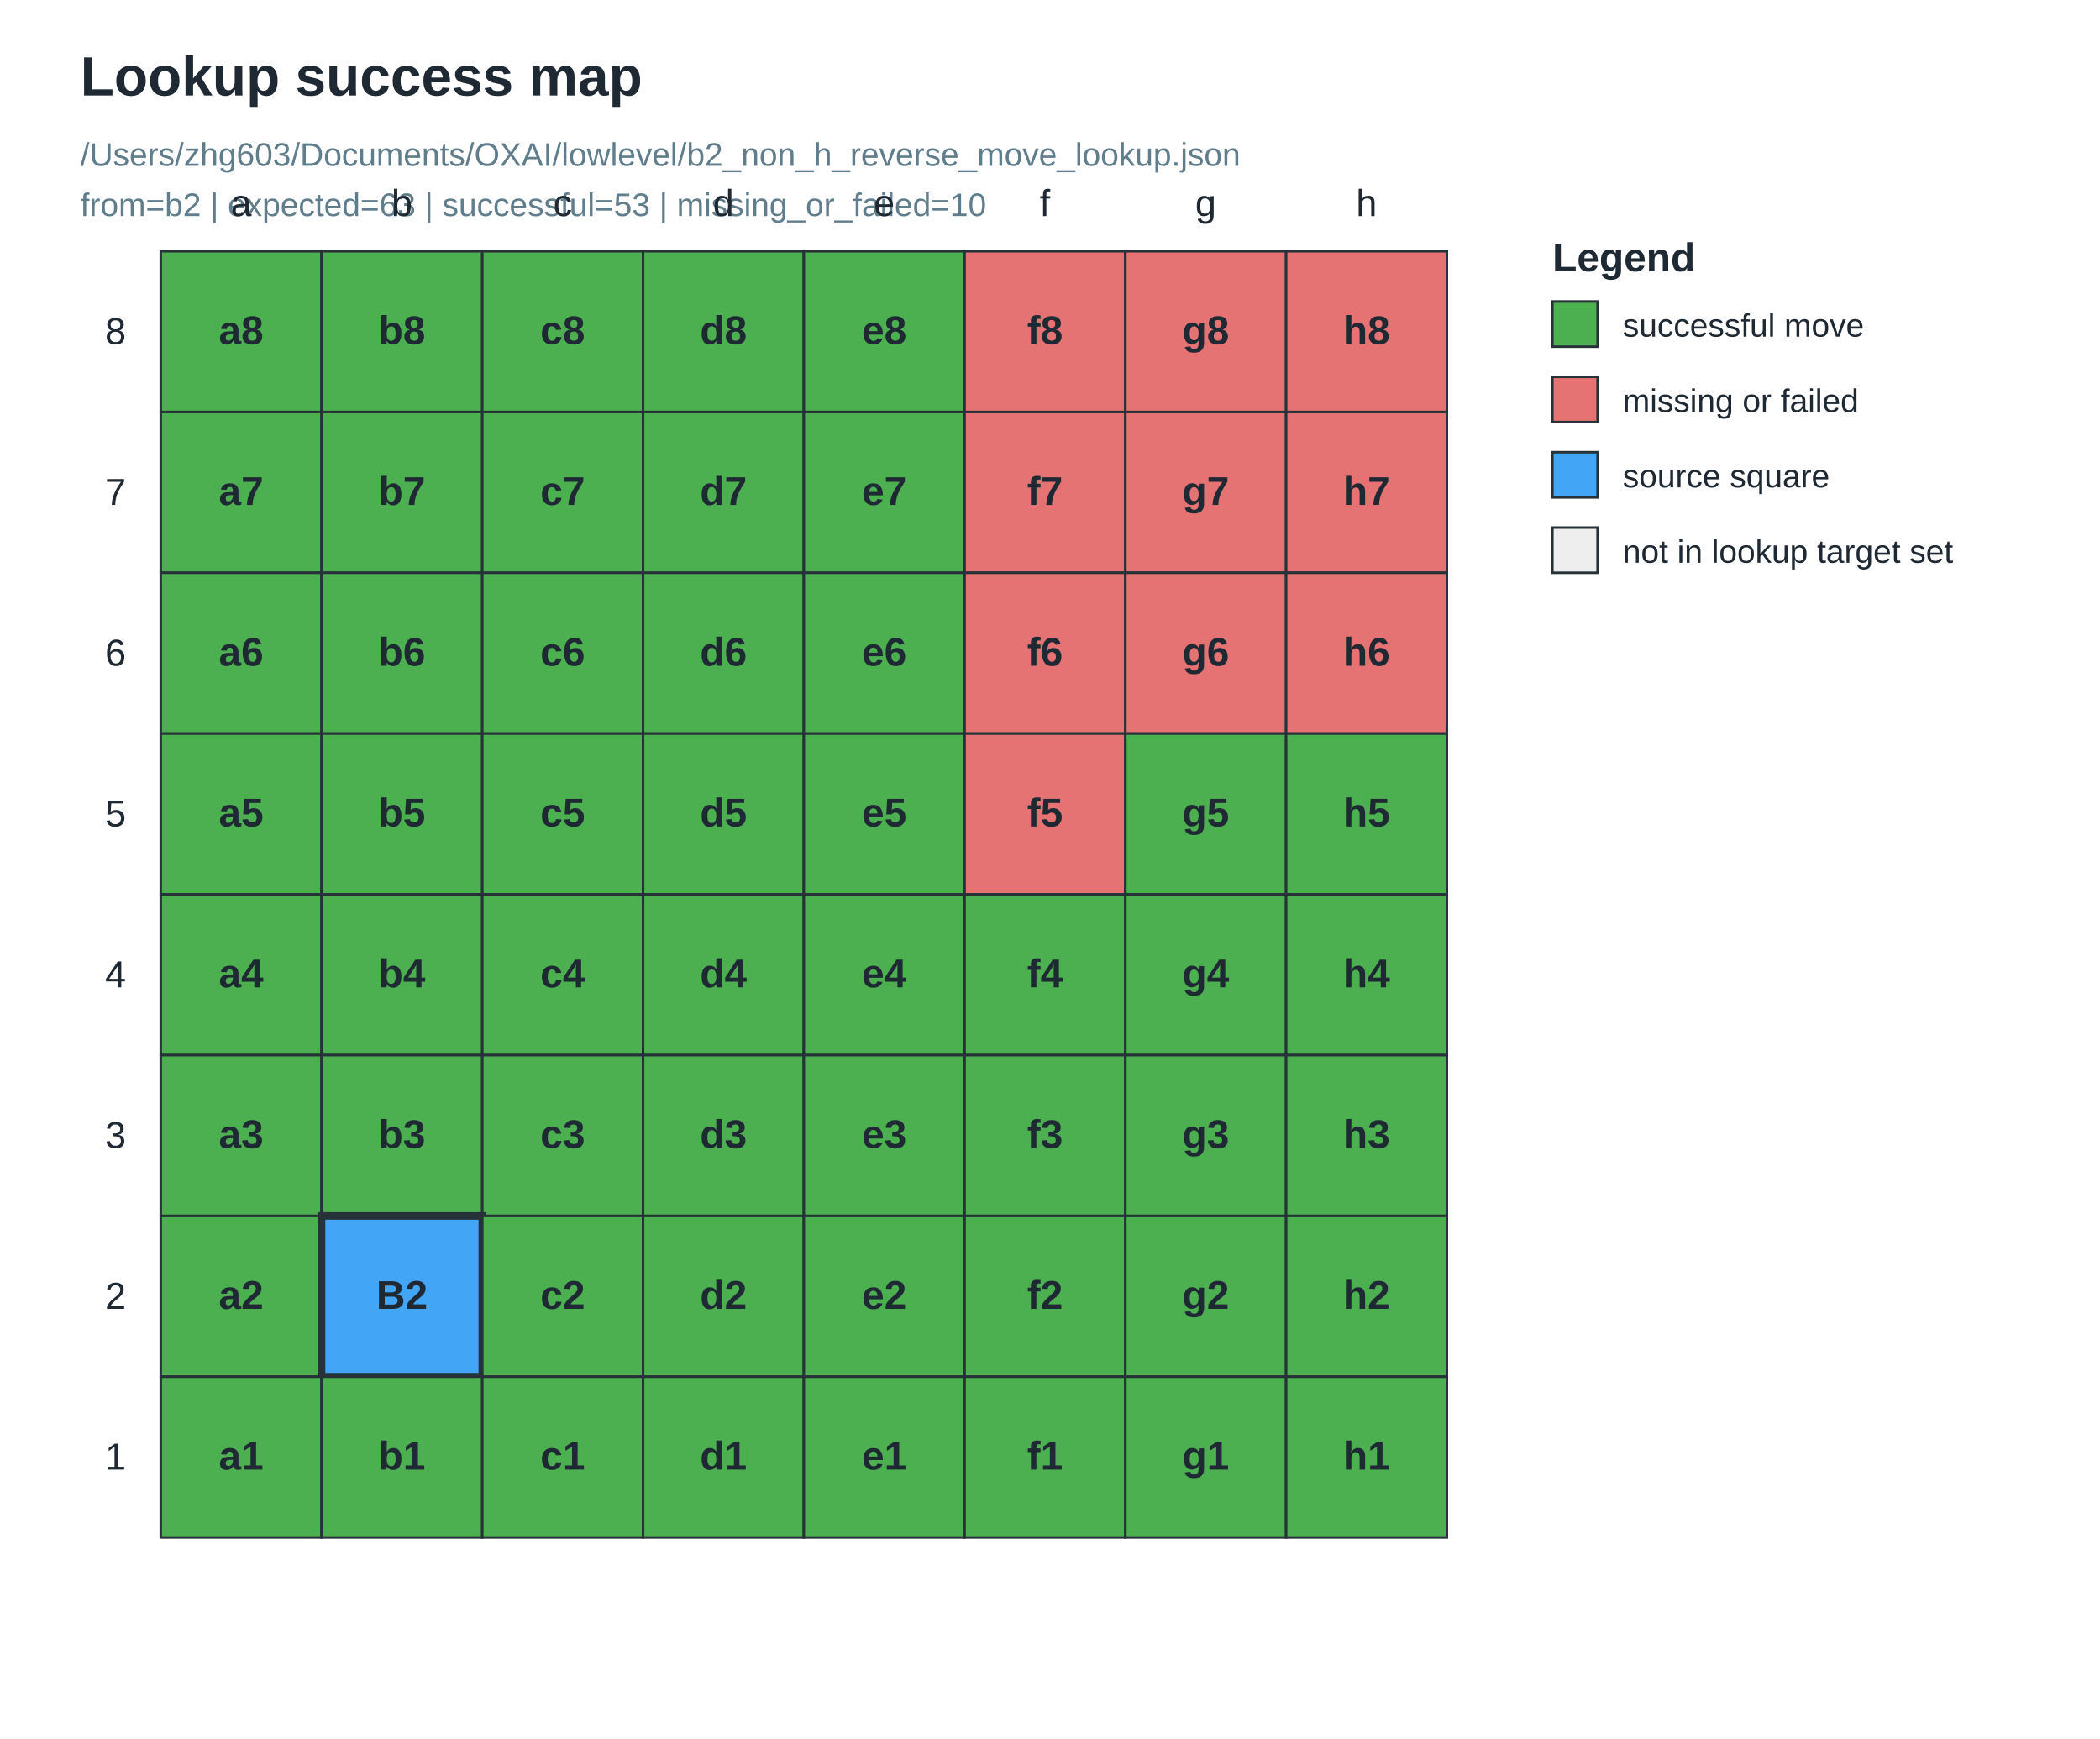
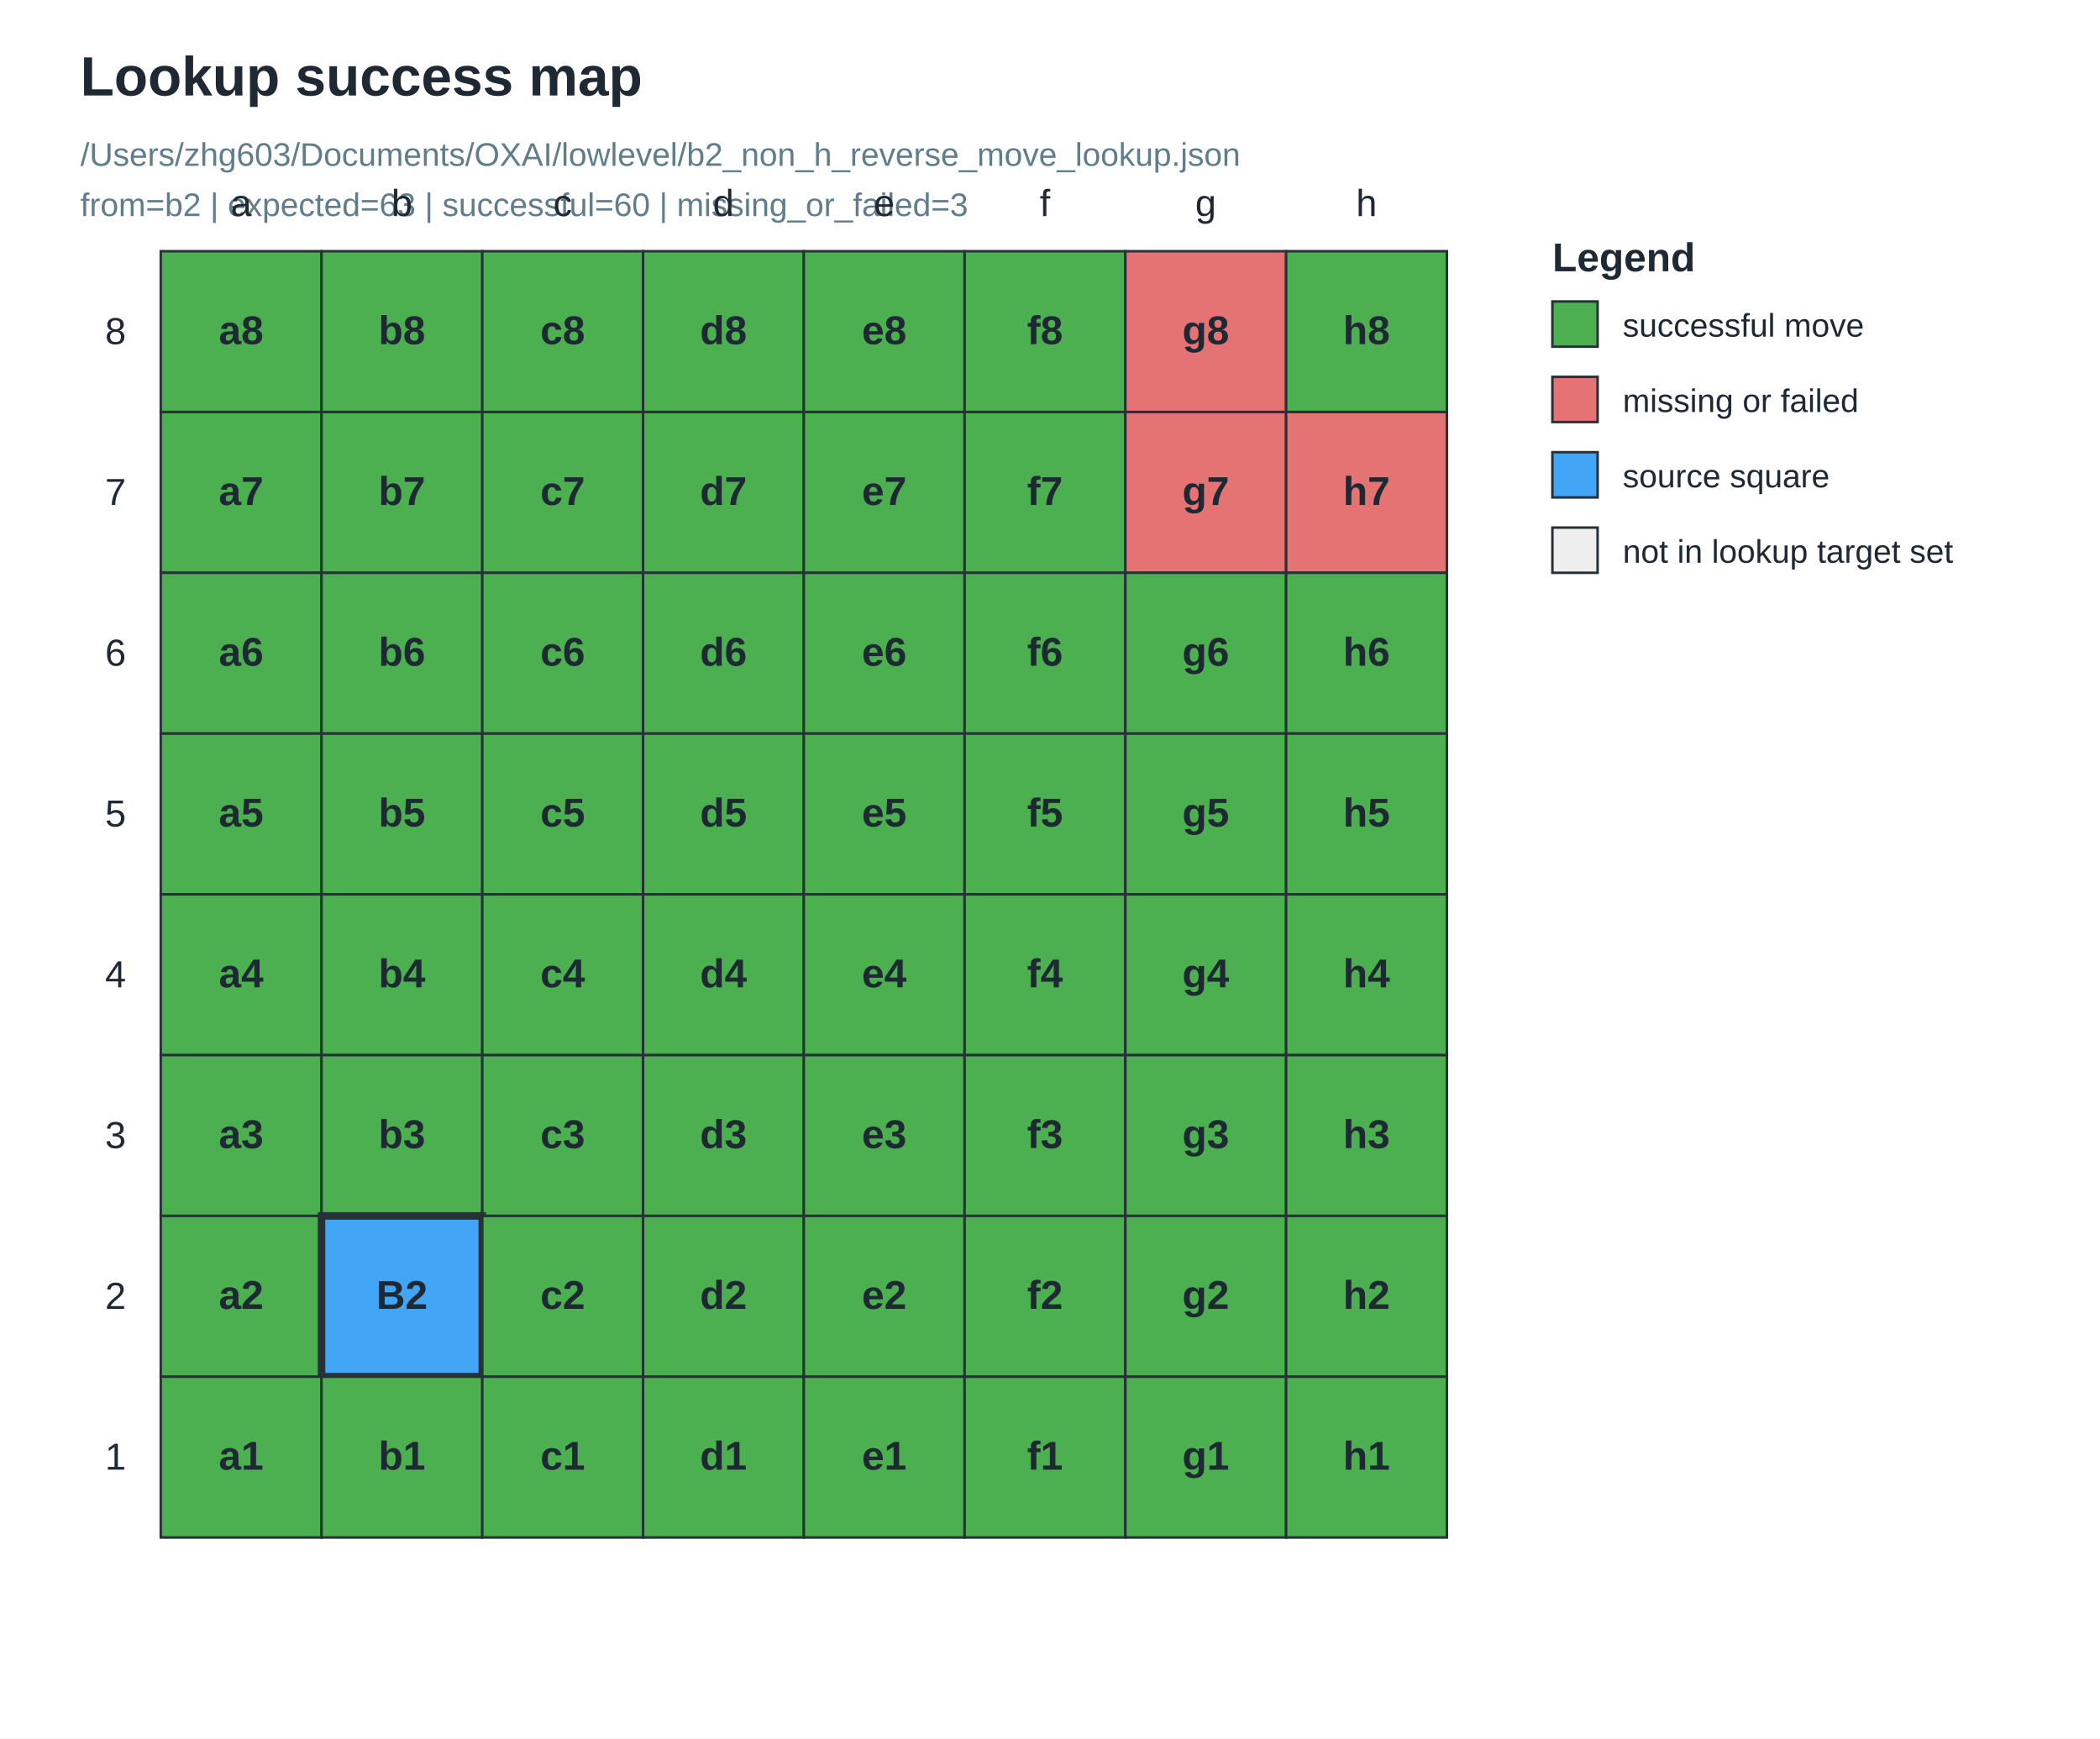
<svg xmlns="http://www.w3.org/2000/svg" width="836" height="692" viewBox="0 0 836 692">
  <rect width="100%" height="100%" fill="white" />
  <text x="32" y="38" font-family="Arial, sans-serif" font-size="22" font-weight="700" fill="#1f2933">Lookup success map</text>
  <text x="32" y="66" font-family="Arial, sans-serif" font-size="13" fill="#607d8b">/Users/zhg603/Documents/OXAI/lowlevel/b2_non_h_reverse_move_lookup.json</text>
-   <text x="32" y="86" font-family="Arial, sans-serif" font-size="13" fill="#607d8b">from=b2 | expected=63 | successful=53 | missing_or_failed=10</text>
+   <text x="32" y="86" font-family="Arial, sans-serif" font-size="13" fill="#607d8b">from=b2 | expected=63 | successful=60 | missing_or_failed=3</text>
  <text x="96.0" y="86" text-anchor="middle" font-family="Arial, sans-serif" font-size="15" fill="#1f2933">a</text>
  <text x="160.0" y="86" text-anchor="middle" font-family="Arial, sans-serif" font-size="15" fill="#1f2933">b</text>
  <text x="224.0" y="86" text-anchor="middle" font-family="Arial, sans-serif" font-size="15" fill="#1f2933">c</text>
  <text x="288.0" y="86" text-anchor="middle" font-family="Arial, sans-serif" font-size="15" fill="#1f2933">d</text>
  <text x="352.0" y="86" text-anchor="middle" font-family="Arial, sans-serif" font-size="15" fill="#1f2933">e</text>
  <text x="416.0" y="86" text-anchor="middle" font-family="Arial, sans-serif" font-size="15" fill="#1f2933">f</text>
  <text x="480.0" y="86" text-anchor="middle" font-family="Arial, sans-serif" font-size="15" fill="#1f2933">g</text>
  <text x="544.0" y="86" text-anchor="middle" font-family="Arial, sans-serif" font-size="15" fill="#1f2933">h</text>
  <text x="46" y="137.0" text-anchor="middle" font-family="Arial, sans-serif" font-size="15" fill="#1f2933">8</text>
  <text x="46" y="201.0" text-anchor="middle" font-family="Arial, sans-serif" font-size="15" fill="#1f2933">7</text>
  <text x="46" y="265.0" text-anchor="middle" font-family="Arial, sans-serif" font-size="15" fill="#1f2933">6</text>
  <text x="46" y="329.0" text-anchor="middle" font-family="Arial, sans-serif" font-size="15" fill="#1f2933">5</text>
  <text x="46" y="393.0" text-anchor="middle" font-family="Arial, sans-serif" font-size="15" fill="#1f2933">4</text>
  <text x="46" y="457.0" text-anchor="middle" font-family="Arial, sans-serif" font-size="15" fill="#1f2933">3</text>
  <text x="46" y="521.0" text-anchor="middle" font-family="Arial, sans-serif" font-size="15" fill="#1f2933">2</text>
  <text x="46" y="585.0" text-anchor="middle" font-family="Arial, sans-serif" font-size="15" fill="#1f2933">1</text>
  <rect x="64" y="100" width="64" height="64" fill="#4caf50" stroke="#263238" stroke-width="1">
</rect>
  <text x="96.0" y="137.0" text-anchor="middle" font-family="Arial, sans-serif" font-size="16" font-weight="700" fill="#1f2933">a8</text>
  <rect x="128" y="100" width="64" height="64" fill="#4caf50" stroke="#263238" stroke-width="1">
</rect>
  <text x="160.0" y="137.0" text-anchor="middle" font-family="Arial, sans-serif" font-size="16" font-weight="700" fill="#1f2933">b8</text>
  <rect x="192" y="100" width="64" height="64" fill="#4caf50" stroke="#263238" stroke-width="1">
</rect>
  <text x="224.0" y="137.0" text-anchor="middle" font-family="Arial, sans-serif" font-size="16" font-weight="700" fill="#1f2933">c8</text>
  <rect x="256" y="100" width="64" height="64" fill="#4caf50" stroke="#263238" stroke-width="1">
</rect>
  <text x="288.0" y="137.0" text-anchor="middle" font-family="Arial, sans-serif" font-size="16" font-weight="700" fill="#1f2933">d8</text>
  <rect x="320" y="100" width="64" height="64" fill="#4caf50" stroke="#263238" stroke-width="1">
</rect>
  <text x="352.0" y="137.0" text-anchor="middle" font-family="Arial, sans-serif" font-size="16" font-weight="700" fill="#1f2933">e8</text>
-   <rect x="384" y="100" width="64" height="64" fill="#e57373" stroke="#263238" stroke-width="1">
+   <rect x="384" y="100" width="64" height="64" fill="#4caf50" stroke="#263238" stroke-width="1">
</rect>
  <text x="416.0" y="137.0" text-anchor="middle" font-family="Arial, sans-serif" font-size="16" font-weight="700" fill="#1f2933">f8</text>
  <rect x="448" y="100" width="64" height="64" fill="#e57373" stroke="#263238" stroke-width="1">
</rect>
  <text x="480.0" y="137.0" text-anchor="middle" font-family="Arial, sans-serif" font-size="16" font-weight="700" fill="#1f2933">g8</text>
-   <rect x="512" y="100" width="64" height="64" fill="#e57373" stroke="#263238" stroke-width="1">
+   <rect x="512" y="100" width="64" height="64" fill="#4caf50" stroke="#263238" stroke-width="1">
</rect>
  <text x="544.0" y="137.0" text-anchor="middle" font-family="Arial, sans-serif" font-size="16" font-weight="700" fill="#1f2933">h8</text>
  <rect x="64" y="164" width="64" height="64" fill="#4caf50" stroke="#263238" stroke-width="1">
</rect>
  <text x="96.0" y="201.0" text-anchor="middle" font-family="Arial, sans-serif" font-size="16" font-weight="700" fill="#1f2933">a7</text>
  <rect x="128" y="164" width="64" height="64" fill="#4caf50" stroke="#263238" stroke-width="1">
</rect>
  <text x="160.0" y="201.0" text-anchor="middle" font-family="Arial, sans-serif" font-size="16" font-weight="700" fill="#1f2933">b7</text>
  <rect x="192" y="164" width="64" height="64" fill="#4caf50" stroke="#263238" stroke-width="1">
</rect>
  <text x="224.0" y="201.0" text-anchor="middle" font-family="Arial, sans-serif" font-size="16" font-weight="700" fill="#1f2933">c7</text>
  <rect x="256" y="164" width="64" height="64" fill="#4caf50" stroke="#263238" stroke-width="1">
</rect>
  <text x="288.0" y="201.0" text-anchor="middle" font-family="Arial, sans-serif" font-size="16" font-weight="700" fill="#1f2933">d7</text>
  <rect x="320" y="164" width="64" height="64" fill="#4caf50" stroke="#263238" stroke-width="1">
</rect>
  <text x="352.0" y="201.0" text-anchor="middle" font-family="Arial, sans-serif" font-size="16" font-weight="700" fill="#1f2933">e7</text>
-   <rect x="384" y="164" width="64" height="64" fill="#e57373" stroke="#263238" stroke-width="1">
+   <rect x="384" y="164" width="64" height="64" fill="#4caf50" stroke="#263238" stroke-width="1">
</rect>
  <text x="416.0" y="201.0" text-anchor="middle" font-family="Arial, sans-serif" font-size="16" font-weight="700" fill="#1f2933">f7</text>
  <rect x="448" y="164" width="64" height="64" fill="#e57373" stroke="#263238" stroke-width="1">
</rect>
  <text x="480.0" y="201.0" text-anchor="middle" font-family="Arial, sans-serif" font-size="16" font-weight="700" fill="#1f2933">g7</text>
  <rect x="512" y="164" width="64" height="64" fill="#e57373" stroke="#263238" stroke-width="1">
</rect>
  <text x="544.0" y="201.0" text-anchor="middle" font-family="Arial, sans-serif" font-size="16" font-weight="700" fill="#1f2933">h7</text>
  <rect x="64" y="228" width="64" height="64" fill="#4caf50" stroke="#263238" stroke-width="1">
</rect>
  <text x="96.0" y="265.0" text-anchor="middle" font-family="Arial, sans-serif" font-size="16" font-weight="700" fill="#1f2933">a6</text>
  <rect x="128" y="228" width="64" height="64" fill="#4caf50" stroke="#263238" stroke-width="1">
</rect>
  <text x="160.0" y="265.0" text-anchor="middle" font-family="Arial, sans-serif" font-size="16" font-weight="700" fill="#1f2933">b6</text>
  <rect x="192" y="228" width="64" height="64" fill="#4caf50" stroke="#263238" stroke-width="1">
</rect>
  <text x="224.0" y="265.0" text-anchor="middle" font-family="Arial, sans-serif" font-size="16" font-weight="700" fill="#1f2933">c6</text>
  <rect x="256" y="228" width="64" height="64" fill="#4caf50" stroke="#263238" stroke-width="1">
</rect>
  <text x="288.0" y="265.0" text-anchor="middle" font-family="Arial, sans-serif" font-size="16" font-weight="700" fill="#1f2933">d6</text>
  <rect x="320" y="228" width="64" height="64" fill="#4caf50" stroke="#263238" stroke-width="1">
</rect>
  <text x="352.0" y="265.0" text-anchor="middle" font-family="Arial, sans-serif" font-size="16" font-weight="700" fill="#1f2933">e6</text>
-   <rect x="384" y="228" width="64" height="64" fill="#e57373" stroke="#263238" stroke-width="1">
+   <rect x="384" y="228" width="64" height="64" fill="#4caf50" stroke="#263238" stroke-width="1">
</rect>
  <text x="416.0" y="265.0" text-anchor="middle" font-family="Arial, sans-serif" font-size="16" font-weight="700" fill="#1f2933">f6</text>
-   <rect x="448" y="228" width="64" height="64" fill="#e57373" stroke="#263238" stroke-width="1">
+   <rect x="448" y="228" width="64" height="64" fill="#4caf50" stroke="#263238" stroke-width="1">
</rect>
  <text x="480.0" y="265.0" text-anchor="middle" font-family="Arial, sans-serif" font-size="16" font-weight="700" fill="#1f2933">g6</text>
-   <rect x="512" y="228" width="64" height="64" fill="#e57373" stroke="#263238" stroke-width="1">
+   <rect x="512" y="228" width="64" height="64" fill="#4caf50" stroke="#263238" stroke-width="1">
</rect>
  <text x="544.0" y="265.0" text-anchor="middle" font-family="Arial, sans-serif" font-size="16" font-weight="700" fill="#1f2933">h6</text>
  <rect x="64" y="292" width="64" height="64" fill="#4caf50" stroke="#263238" stroke-width="1">
</rect>
  <text x="96.0" y="329.0" text-anchor="middle" font-family="Arial, sans-serif" font-size="16" font-weight="700" fill="#1f2933">a5</text>
  <rect x="128" y="292" width="64" height="64" fill="#4caf50" stroke="#263238" stroke-width="1">
</rect>
  <text x="160.0" y="329.0" text-anchor="middle" font-family="Arial, sans-serif" font-size="16" font-weight="700" fill="#1f2933">b5</text>
  <rect x="192" y="292" width="64" height="64" fill="#4caf50" stroke="#263238" stroke-width="1">
</rect>
  <text x="224.0" y="329.0" text-anchor="middle" font-family="Arial, sans-serif" font-size="16" font-weight="700" fill="#1f2933">c5</text>
  <rect x="256" y="292" width="64" height="64" fill="#4caf50" stroke="#263238" stroke-width="1">
</rect>
  <text x="288.0" y="329.0" text-anchor="middle" font-family="Arial, sans-serif" font-size="16" font-weight="700" fill="#1f2933">d5</text>
  <rect x="320" y="292" width="64" height="64" fill="#4caf50" stroke="#263238" stroke-width="1">
</rect>
  <text x="352.0" y="329.0" text-anchor="middle" font-family="Arial, sans-serif" font-size="16" font-weight="700" fill="#1f2933">e5</text>
-   <rect x="384" y="292" width="64" height="64" fill="#e57373" stroke="#263238" stroke-width="1">
+   <rect x="384" y="292" width="64" height="64" fill="#4caf50" stroke="#263238" stroke-width="1">
</rect>
  <text x="416.0" y="329.0" text-anchor="middle" font-family="Arial, sans-serif" font-size="16" font-weight="700" fill="#1f2933">f5</text>
  <rect x="448" y="292" width="64" height="64" fill="#4caf50" stroke="#263238" stroke-width="1">
</rect>
  <text x="480.0" y="329.0" text-anchor="middle" font-family="Arial, sans-serif" font-size="16" font-weight="700" fill="#1f2933">g5</text>
  <rect x="512" y="292" width="64" height="64" fill="#4caf50" stroke="#263238" stroke-width="1">
</rect>
  <text x="544.0" y="329.0" text-anchor="middle" font-family="Arial, sans-serif" font-size="16" font-weight="700" fill="#1f2933">h5</text>
  <rect x="64" y="356" width="64" height="64" fill="#4caf50" stroke="#263238" stroke-width="1">
</rect>
  <text x="96.0" y="393.0" text-anchor="middle" font-family="Arial, sans-serif" font-size="16" font-weight="700" fill="#1f2933">a4</text>
  <rect x="128" y="356" width="64" height="64" fill="#4caf50" stroke="#263238" stroke-width="1">
</rect>
  <text x="160.0" y="393.0" text-anchor="middle" font-family="Arial, sans-serif" font-size="16" font-weight="700" fill="#1f2933">b4</text>
  <rect x="192" y="356" width="64" height="64" fill="#4caf50" stroke="#263238" stroke-width="1">
</rect>
  <text x="224.0" y="393.0" text-anchor="middle" font-family="Arial, sans-serif" font-size="16" font-weight="700" fill="#1f2933">c4</text>
  <rect x="256" y="356" width="64" height="64" fill="#4caf50" stroke="#263238" stroke-width="1">
</rect>
  <text x="288.0" y="393.0" text-anchor="middle" font-family="Arial, sans-serif" font-size="16" font-weight="700" fill="#1f2933">d4</text>
  <rect x="320" y="356" width="64" height="64" fill="#4caf50" stroke="#263238" stroke-width="1">
</rect>
  <text x="352.0" y="393.0" text-anchor="middle" font-family="Arial, sans-serif" font-size="16" font-weight="700" fill="#1f2933">e4</text>
  <rect x="384" y="356" width="64" height="64" fill="#4caf50" stroke="#263238" stroke-width="1">
</rect>
  <text x="416.0" y="393.0" text-anchor="middle" font-family="Arial, sans-serif" font-size="16" font-weight="700" fill="#1f2933">f4</text>
  <rect x="448" y="356" width="64" height="64" fill="#4caf50" stroke="#263238" stroke-width="1">
</rect>
  <text x="480.0" y="393.0" text-anchor="middle" font-family="Arial, sans-serif" font-size="16" font-weight="700" fill="#1f2933">g4</text>
  <rect x="512" y="356" width="64" height="64" fill="#4caf50" stroke="#263238" stroke-width="1">
</rect>
  <text x="544.0" y="393.0" text-anchor="middle" font-family="Arial, sans-serif" font-size="16" font-weight="700" fill="#1f2933">h4</text>
  <rect x="64" y="420" width="64" height="64" fill="#4caf50" stroke="#263238" stroke-width="1">
</rect>
  <text x="96.0" y="457.0" text-anchor="middle" font-family="Arial, sans-serif" font-size="16" font-weight="700" fill="#1f2933">a3</text>
  <rect x="128" y="420" width="64" height="64" fill="#4caf50" stroke="#263238" stroke-width="1">
</rect>
  <text x="160.0" y="457.0" text-anchor="middle" font-family="Arial, sans-serif" font-size="16" font-weight="700" fill="#1f2933">b3</text>
  <rect x="192" y="420" width="64" height="64" fill="#4caf50" stroke="#263238" stroke-width="1">
</rect>
  <text x="224.0" y="457.0" text-anchor="middle" font-family="Arial, sans-serif" font-size="16" font-weight="700" fill="#1f2933">c3</text>
  <rect x="256" y="420" width="64" height="64" fill="#4caf50" stroke="#263238" stroke-width="1">
</rect>
  <text x="288.0" y="457.0" text-anchor="middle" font-family="Arial, sans-serif" font-size="16" font-weight="700" fill="#1f2933">d3</text>
  <rect x="320" y="420" width="64" height="64" fill="#4caf50" stroke="#263238" stroke-width="1">
</rect>
  <text x="352.0" y="457.0" text-anchor="middle" font-family="Arial, sans-serif" font-size="16" font-weight="700" fill="#1f2933">e3</text>
  <rect x="384" y="420" width="64" height="64" fill="#4caf50" stroke="#263238" stroke-width="1">
</rect>
  <text x="416.0" y="457.0" text-anchor="middle" font-family="Arial, sans-serif" font-size="16" font-weight="700" fill="#1f2933">f3</text>
  <rect x="448" y="420" width="64" height="64" fill="#4caf50" stroke="#263238" stroke-width="1">
</rect>
  <text x="480.0" y="457.0" text-anchor="middle" font-family="Arial, sans-serif" font-size="16" font-weight="700" fill="#1f2933">g3</text>
  <rect x="512" y="420" width="64" height="64" fill="#4caf50" stroke="#263238" stroke-width="1">
</rect>
  <text x="544.0" y="457.0" text-anchor="middle" font-family="Arial, sans-serif" font-size="16" font-weight="700" fill="#1f2933">h3</text>
  <rect x="64" y="484" width="64" height="64" fill="#4caf50" stroke="#263238" stroke-width="1">
</rect>
  <text x="96.0" y="521.0" text-anchor="middle" font-family="Arial, sans-serif" font-size="16" font-weight="700" fill="#1f2933">a2</text>
  <rect x="128" y="484" width="64" height="64" fill="#42a5f5" stroke="#263238" stroke-width="3">
</rect>
  <text x="160.0" y="521.0" text-anchor="middle" font-family="Arial, sans-serif" font-size="16" font-weight="700" fill="#1f2933">B2</text>
  <rect x="192" y="484" width="64" height="64" fill="#4caf50" stroke="#263238" stroke-width="1">
</rect>
  <text x="224.0" y="521.0" text-anchor="middle" font-family="Arial, sans-serif" font-size="16" font-weight="700" fill="#1f2933">c2</text>
  <rect x="256" y="484" width="64" height="64" fill="#4caf50" stroke="#263238" stroke-width="1">
</rect>
  <text x="288.0" y="521.0" text-anchor="middle" font-family="Arial, sans-serif" font-size="16" font-weight="700" fill="#1f2933">d2</text>
  <rect x="320" y="484" width="64" height="64" fill="#4caf50" stroke="#263238" stroke-width="1">
</rect>
  <text x="352.0" y="521.0" text-anchor="middle" font-family="Arial, sans-serif" font-size="16" font-weight="700" fill="#1f2933">e2</text>
  <rect x="384" y="484" width="64" height="64" fill="#4caf50" stroke="#263238" stroke-width="1">
</rect>
  <text x="416.0" y="521.0" text-anchor="middle" font-family="Arial, sans-serif" font-size="16" font-weight="700" fill="#1f2933">f2</text>
  <rect x="448" y="484" width="64" height="64" fill="#4caf50" stroke="#263238" stroke-width="1">
</rect>
  <text x="480.0" y="521.0" text-anchor="middle" font-family="Arial, sans-serif" font-size="16" font-weight="700" fill="#1f2933">g2</text>
  <rect x="512" y="484" width="64" height="64" fill="#4caf50" stroke="#263238" stroke-width="1">
</rect>
  <text x="544.0" y="521.0" text-anchor="middle" font-family="Arial, sans-serif" font-size="16" font-weight="700" fill="#1f2933">h2</text>
  <rect x="64" y="548" width="64" height="64" fill="#4caf50" stroke="#263238" stroke-width="1">
</rect>
  <text x="96.0" y="585.0" text-anchor="middle" font-family="Arial, sans-serif" font-size="16" font-weight="700" fill="#1f2933">a1</text>
  <rect x="128" y="548" width="64" height="64" fill="#4caf50" stroke="#263238" stroke-width="1">
</rect>
  <text x="160.0" y="585.0" text-anchor="middle" font-family="Arial, sans-serif" font-size="16" font-weight="700" fill="#1f2933">b1</text>
  <rect x="192" y="548" width="64" height="64" fill="#4caf50" stroke="#263238" stroke-width="1">
</rect>
  <text x="224.0" y="585.0" text-anchor="middle" font-family="Arial, sans-serif" font-size="16" font-weight="700" fill="#1f2933">c1</text>
  <rect x="256" y="548" width="64" height="64" fill="#4caf50" stroke="#263238" stroke-width="1">
</rect>
  <text x="288.0" y="585.0" text-anchor="middle" font-family="Arial, sans-serif" font-size="16" font-weight="700" fill="#1f2933">d1</text>
  <rect x="320" y="548" width="64" height="64" fill="#4caf50" stroke="#263238" stroke-width="1">
</rect>
  <text x="352.0" y="585.0" text-anchor="middle" font-family="Arial, sans-serif" font-size="16" font-weight="700" fill="#1f2933">e1</text>
  <rect x="384" y="548" width="64" height="64" fill="#4caf50" stroke="#263238" stroke-width="1">
</rect>
  <text x="416.0" y="585.0" text-anchor="middle" font-family="Arial, sans-serif" font-size="16" font-weight="700" fill="#1f2933">f1</text>
  <rect x="448" y="548" width="64" height="64" fill="#4caf50" stroke="#263238" stroke-width="1">
</rect>
  <text x="480.0" y="585.0" text-anchor="middle" font-family="Arial, sans-serif" font-size="16" font-weight="700" fill="#1f2933">g1</text>
  <rect x="512" y="548" width="64" height="64" fill="#4caf50" stroke="#263238" stroke-width="1">
</rect>
  <text x="544.0" y="585.0" text-anchor="middle" font-family="Arial, sans-serif" font-size="16" font-weight="700" fill="#1f2933">h1</text>
  <text x="618" y="108" font-family="Arial, sans-serif" font-size="16" font-weight="700" fill="#1f2933">Legend</text>
  <rect x="618" y="120" width="18" height="18" fill="#4caf50" stroke="#263238" stroke-width="1" />
  <text x="646" y="134" font-family="Arial, sans-serif" font-size="13" fill="#1f2933">successful move</text>
  <rect x="618" y="150" width="18" height="18" fill="#e57373" stroke="#263238" stroke-width="1" />
  <text x="646" y="164" font-family="Arial, sans-serif" font-size="13" fill="#1f2933">missing or failed</text>
  <rect x="618" y="180" width="18" height="18" fill="#42a5f5" stroke="#263238" stroke-width="1" />
  <text x="646" y="194" font-family="Arial, sans-serif" font-size="13" fill="#1f2933">source square</text>
  <rect x="618" y="210" width="18" height="18" fill="#eeeeee" stroke="#263238" stroke-width="1" />
  <text x="646" y="224" font-family="Arial, sans-serif" font-size="13" fill="#1f2933">not in lookup target set</text>
</svg>
